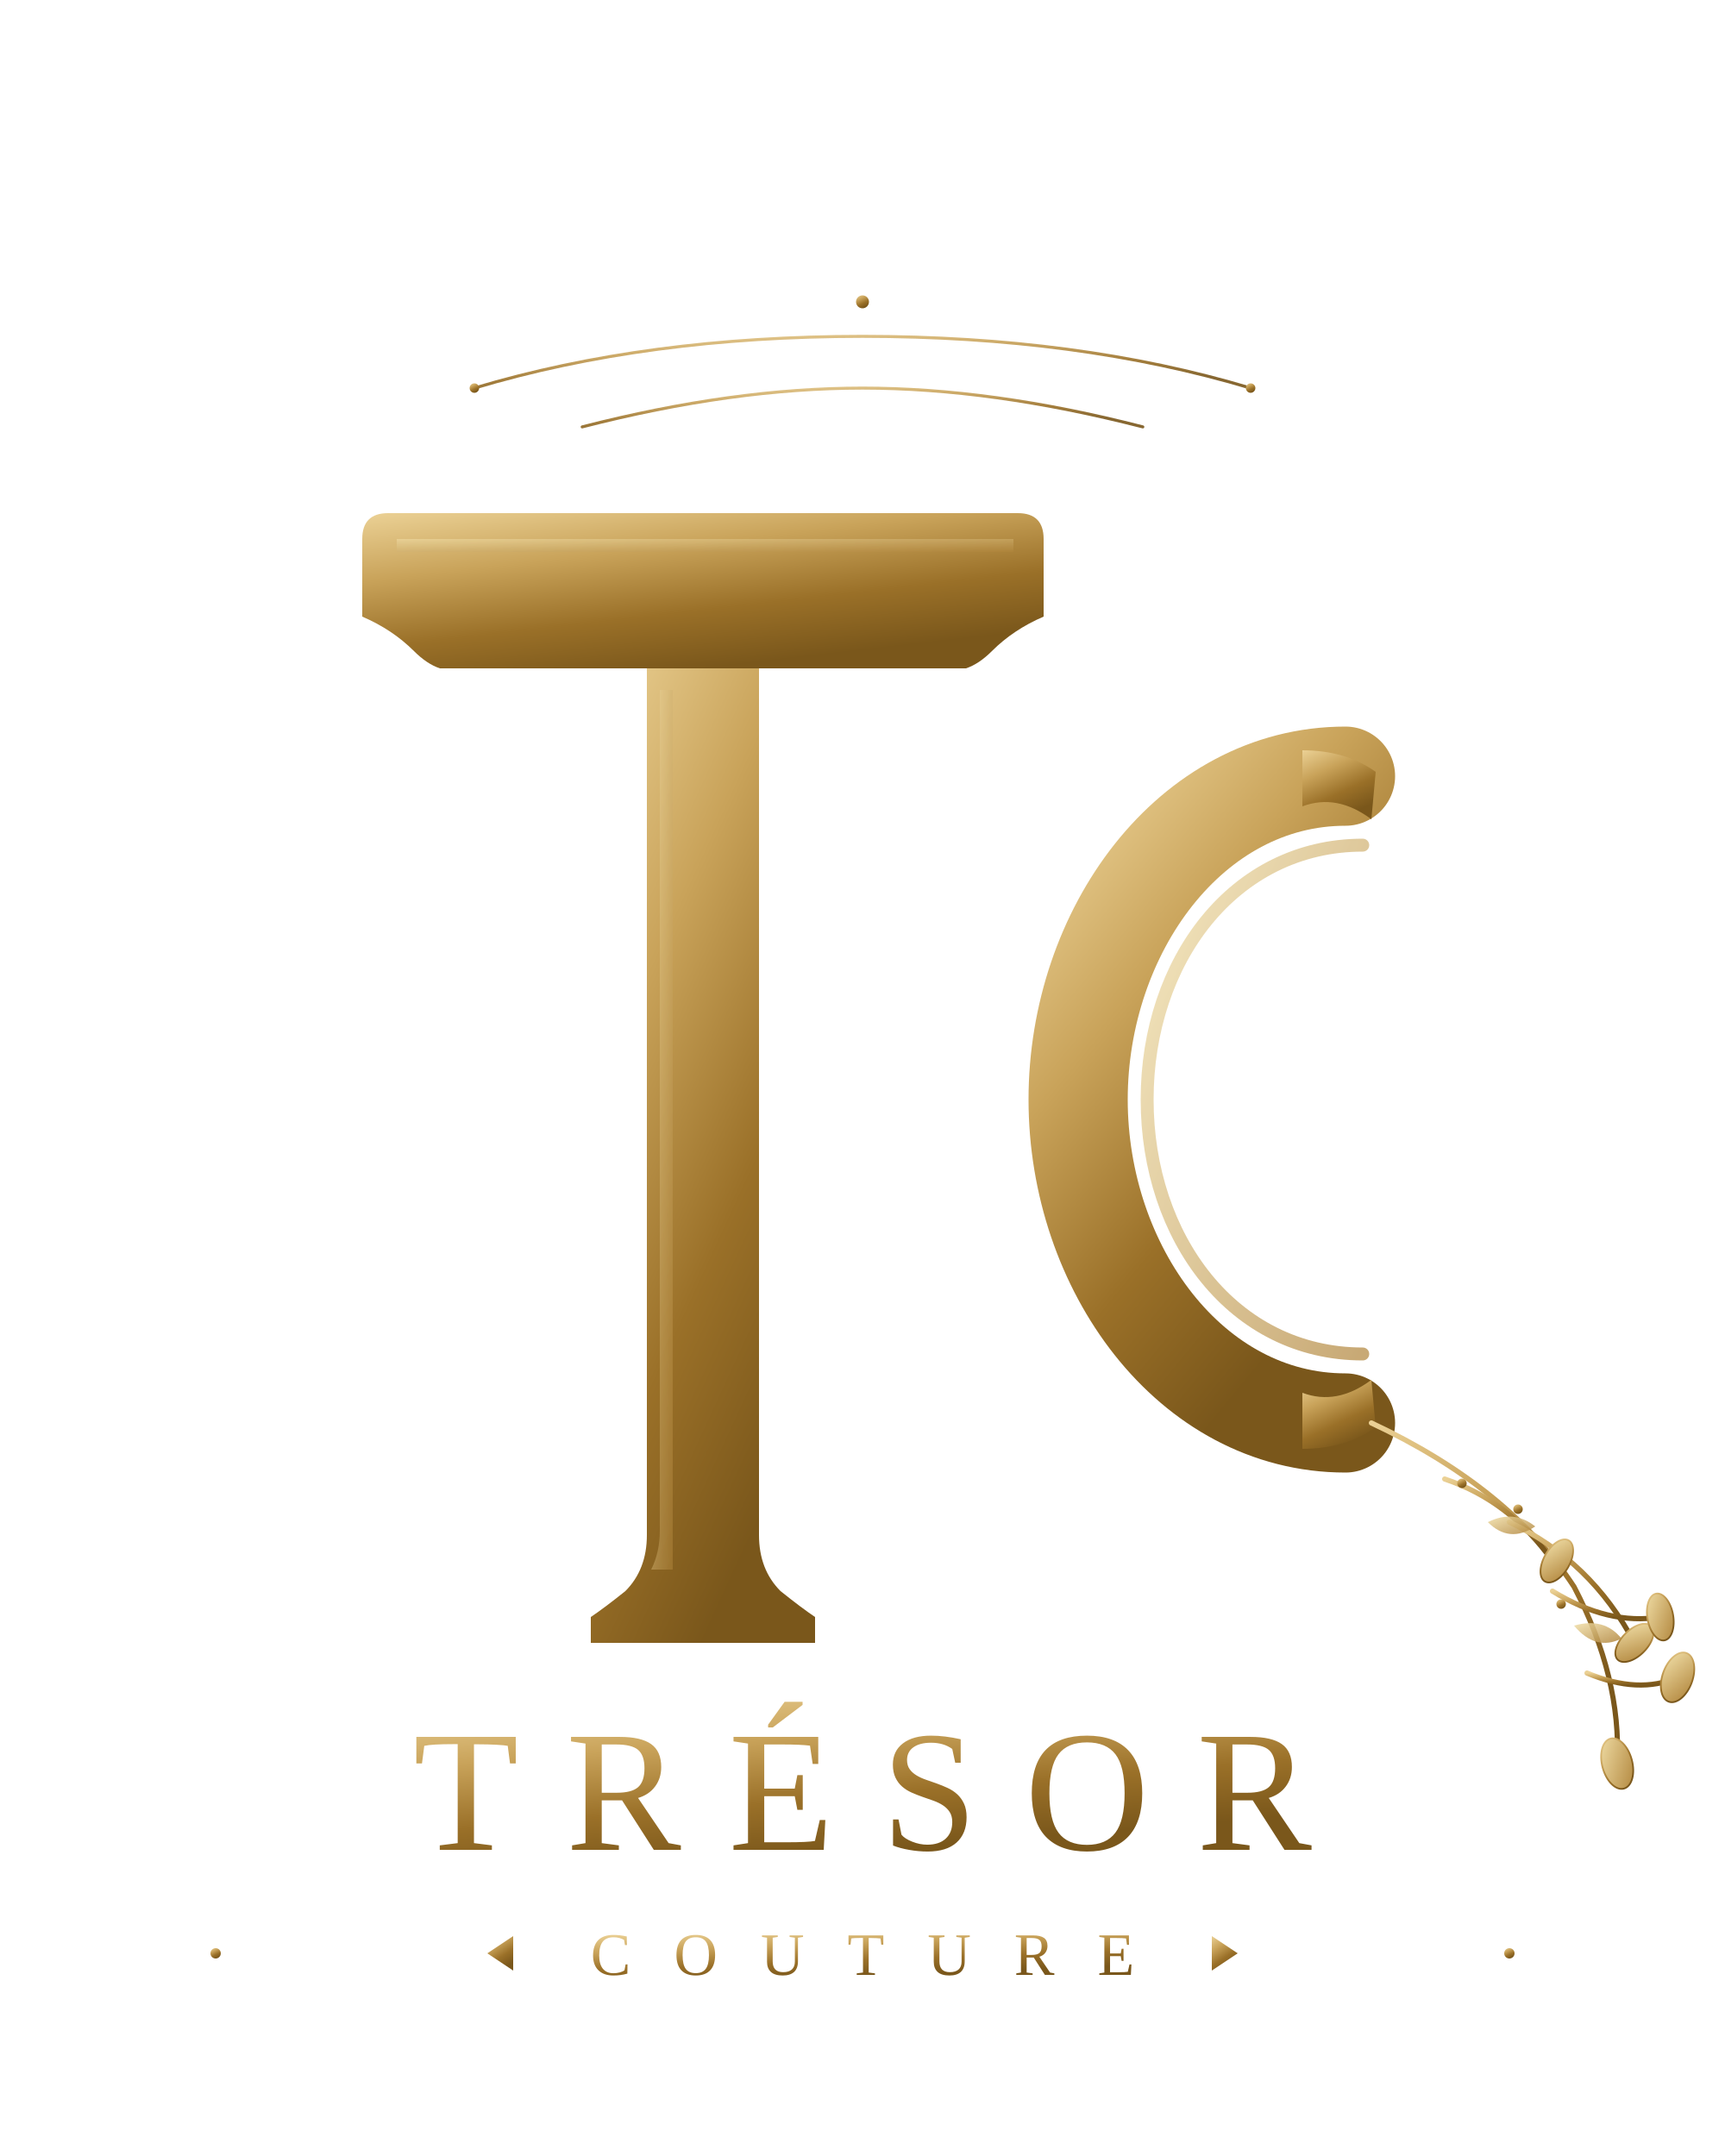
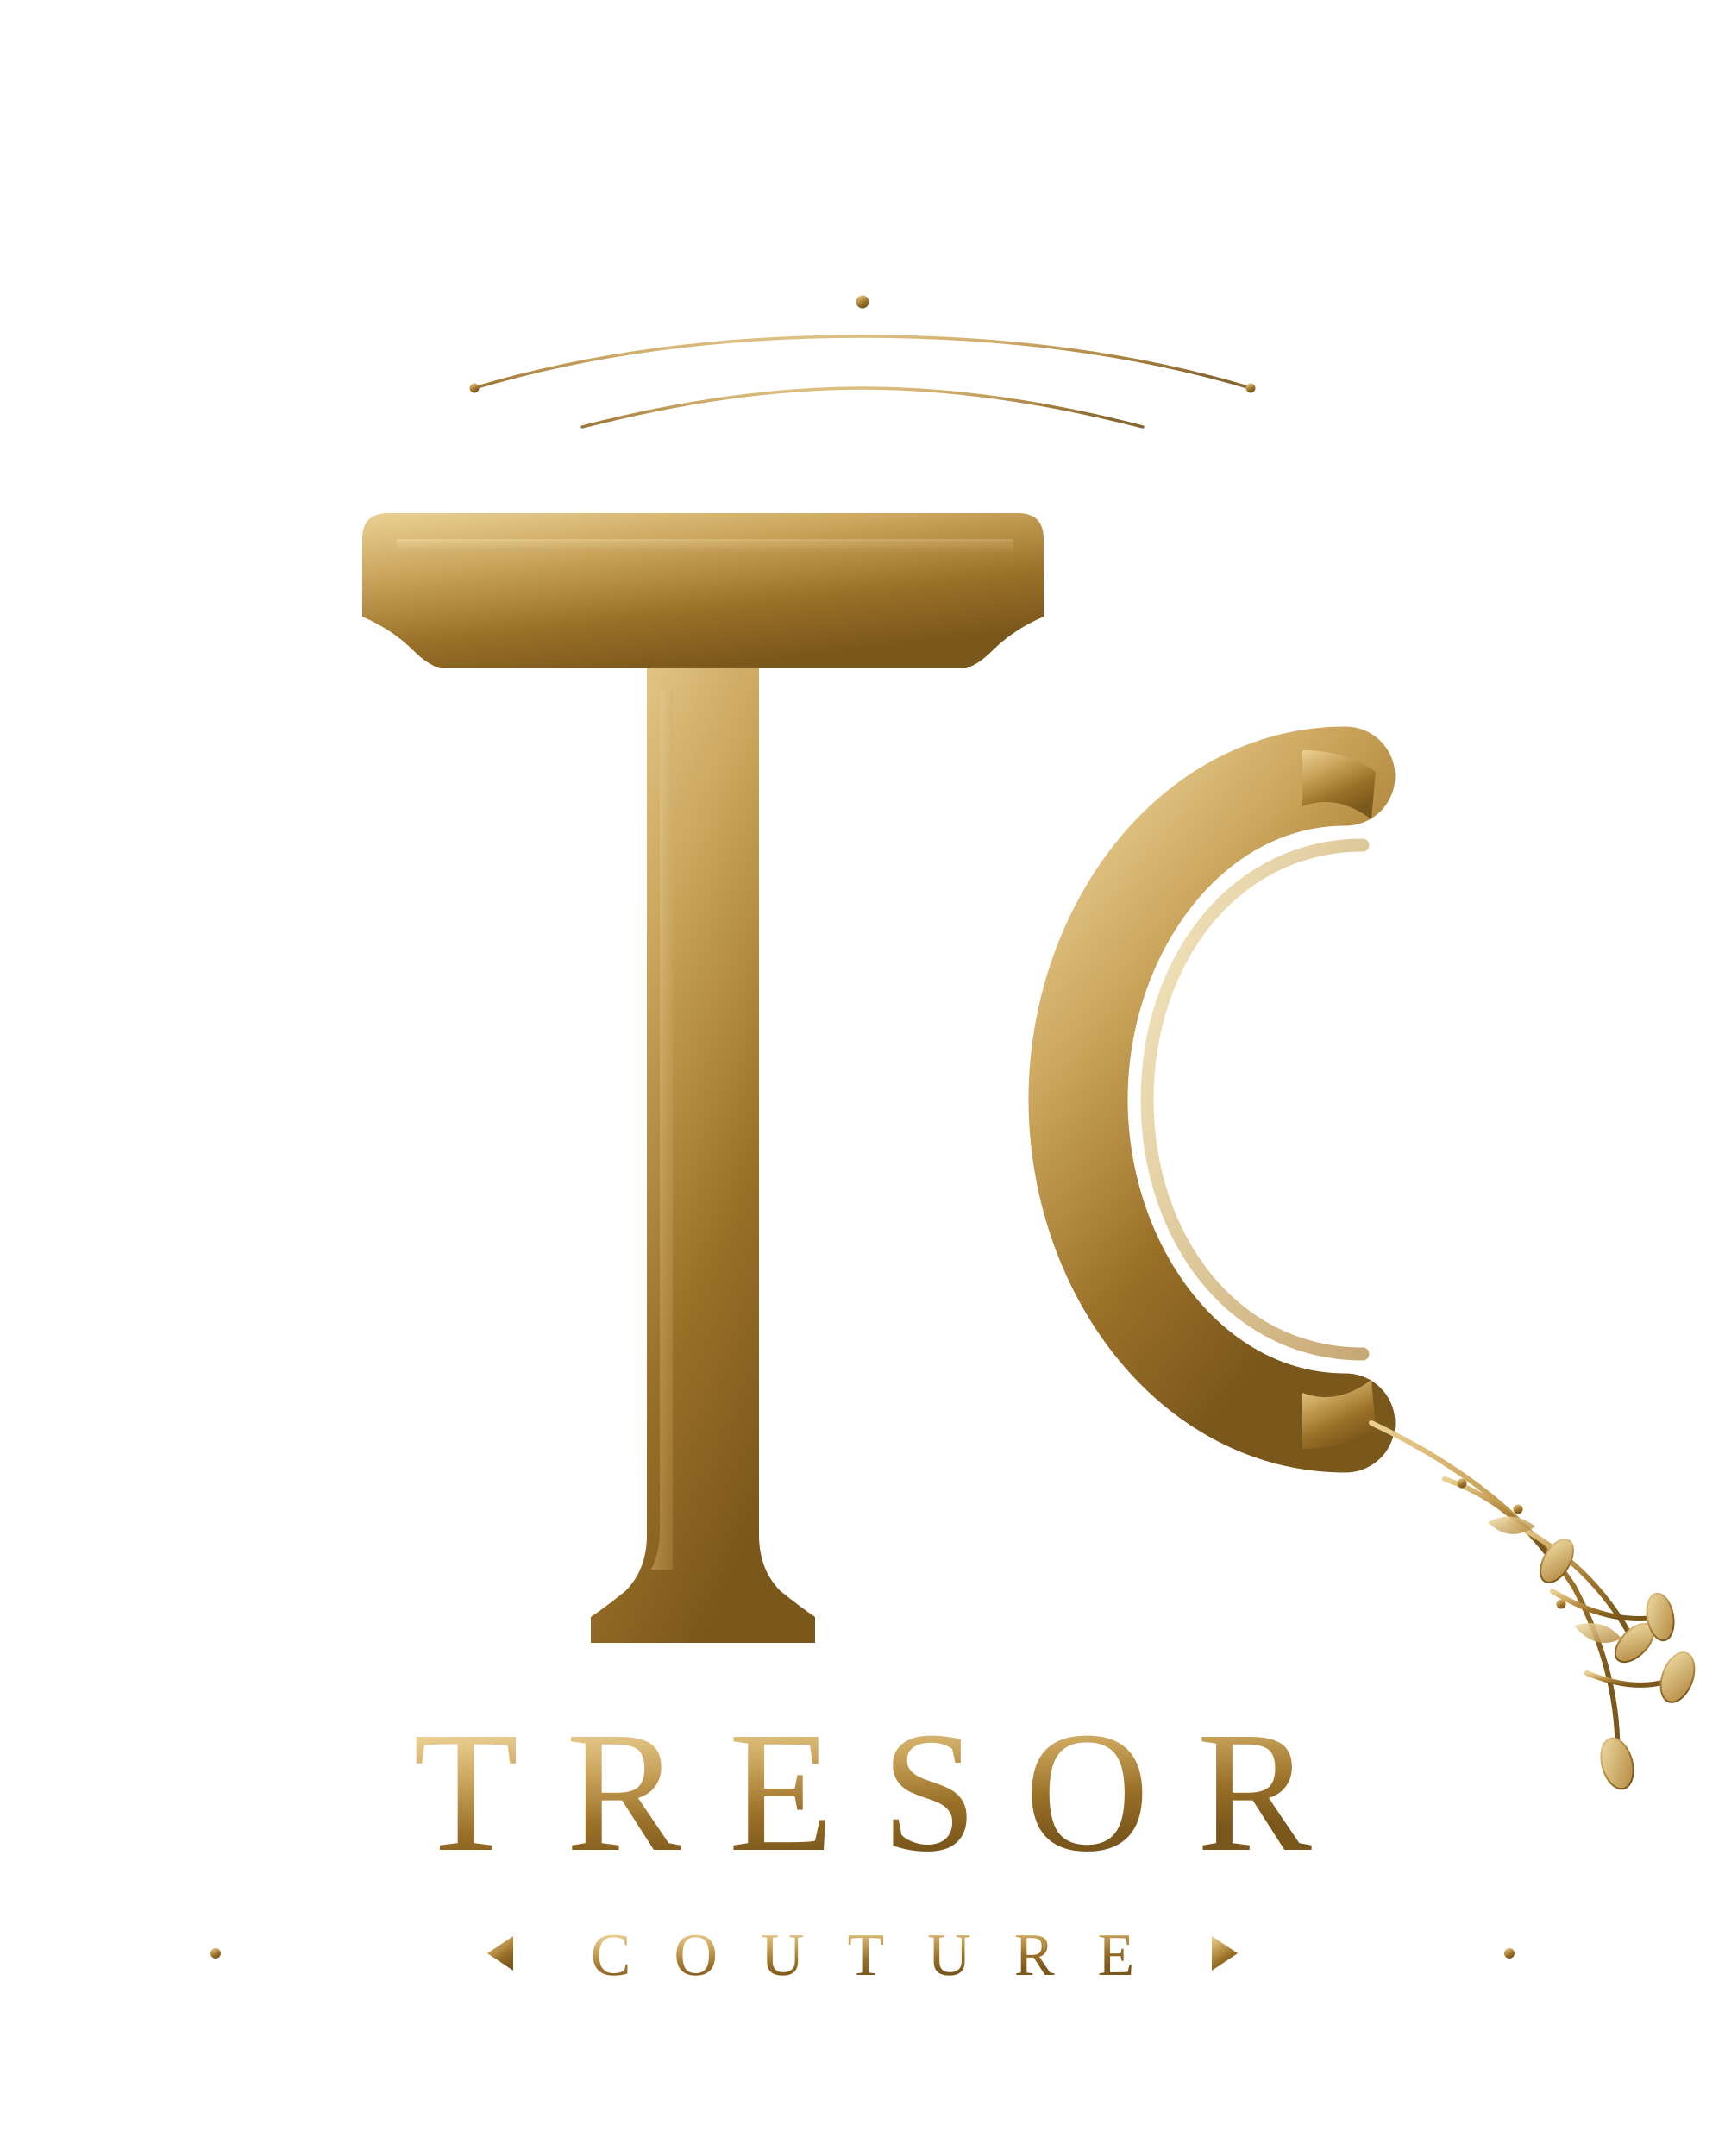
- <svg xmlns="http://www.w3.org/2000/svg" viewBox="0 0 800 1000" role="img" aria-label="Trésor Couture monogram">
+ <svg xmlns="http://www.w3.org/2000/svg" viewBox="0 0 800 1000" role="img" aria-label="Tresor Couture monogram">
  <defs>
    <linearGradient id="m-gold" x1="0" y1="0" x2="0.5" y2="1">
      <stop offset="0%" stop-color="#EBD195" />
      <stop offset="35%" stop-color="#C9A35A" />
      <stop offset="70%" stop-color="#9A7028" />
      <stop offset="100%" stop-color="#7A571B" />
    </linearGradient>
    <linearGradient id="m-gold-light" x1="0" y1="0" x2="1" y2="1">
      <stop offset="0%" stop-color="#F1DFA8" />
      <stop offset="100%" stop-color="#B0843A" />
    </linearGradient>
  </defs>
  <g stroke="url(#m-gold)" stroke-width="1.4" fill="none" stroke-linecap="round" opacity="0.9">
    <path d="M 220 180 Q 300 156 400 156 Q 500 156 580 180" />
    <path d="M 270 198 Q 340 180 400 180 Q 460 180 530 198" />
  </g>
  <g fill="url(#m-gold)">
    <circle cx="400" cy="140" r="3" />
    <circle cx="220" cy="180" r="2.2" />
    <circle cx="580" cy="180" r="2.2" />
  </g>
  <g fill="url(#m-gold)">
    <path d="M 168 250              Q 168 238 180 238              L 472 238              Q 484 238 484 250              L 484 286              Q 470 292 460 302              Q 454 308 448 310              L 204 310              Q 198 308 192 302              Q 182 292 168 286 Z" />
    <path d="M 184 250 L 470 250 L 470 256 L 184 256 Z" fill="url(#m-gold-light)" opacity="0.55" />
    <path d="M 300 310              L 300 712              Q 300 728 290 738              Q 280 746 274 750              L 274 762              L 378 762              L 378 750              Q 372 746 362 738              Q 352 728 352 712              L 352 310 Z" />
    <path d="M 306 320 L 306 710 Q 306 720 302 728 L 312 728 L 312 320 Z" fill="url(#m-gold-light)" opacity="0.5" />
  </g>
  <g fill="none" stroke="url(#m-gold)" stroke-width="46" stroke-linecap="round">
    <path d="M 624 360              C 552 360 500 432 500 510              C 500 588 552 660 624 660" />
  </g>
  <g fill="none" stroke="url(#m-gold-light)" stroke-width="6" stroke-linecap="round" opacity="0.7">
    <path d="M 632 392              C 572 392 532 446 532 510              C 532 574 572 628 632 628" />
  </g>
  <g fill="url(#m-gold)">
    <path d="M 604 348 Q 624 348 638 358 L 636 380 Q 620 368 604 374 Z" />
    <path d="M 604 672 Q 624 672 638 662 L 636 640 Q 620 652 604 646 Z" />
  </g>
  <g stroke="url(#m-gold)" stroke-width="2.4" fill="none" stroke-linecap="round">
    <path d="M 636 660 Q 700 690 730 736 Q 752 778 750 818" />
    <path d="M 670 686 Q 700 696 720 724" />
    <path d="M 700 706 Q 738 724 758 762" />
    <path d="M 720 738 Q 746 754 770 750" />
    <path d="M 736 776 Q 760 786 778 778" />
  </g>
  <g fill="url(#m-gold-light)" stroke="url(#m-gold)" stroke-width="0.8">
    <ellipse cx="722" cy="724" rx="6" ry="11" transform="rotate(30 722 724)" />
    <ellipse cx="758" cy="762" rx="6" ry="11" transform="rotate(45 758 762)" />
    <ellipse cx="770" cy="750" rx="6" ry="11" transform="rotate(-10 770 750)" />
    <ellipse cx="778" cy="778" rx="7" ry="12" transform="rotate(20 778 778)" />
    <ellipse cx="750" cy="818" rx="7" ry="12" transform="rotate(-15 750 818)" />
  </g>
  <g fill="url(#m-gold-light)" opacity="0.85">
    <path d="M 690 706 Q 702 700 712 708 Q 700 716 690 706 Z" />
    <path d="M 730 754 Q 744 750 752 760 Q 740 766 730 754 Z" />
  </g>
  <g fill="url(#m-gold)">
    <circle cx="678" cy="688" r="2.2" />
    <circle cx="704" cy="700" r="2.2" />
    <circle cx="724" cy="744" r="2.2" />
  </g>
  <g fill="url(#m-gold)" font-family="'Cormorant Garamond', 'Times New Roman', serif" text-anchor="middle">
-     <text x="400" y="858" font-size="80" letter-spacing="22" font-weight="500">TRÉSOR</text>
+     <text x="400" y="858" font-size="80" letter-spacing="22" font-weight="500">TRESOR</text>
    <text x="400" y="916" font-size="28" letter-spacing="20" font-weight="400">COUTURE</text>
  </g>
  <g stroke="url(#m-gold)" stroke-width="1.4" stroke-linecap="round">
    <line x1="100" y1="906" x2="226" y2="906" />
    <line x1="574" y1="906" x2="700" y2="906" />
  </g>
  <g fill="url(#m-gold)">
    <polygon points="226,906 238,898 238,914" />
    <polygon points="574,906 562,898 562,914" />
    <circle cx="100" cy="906" r="2.4" />
    <circle cx="700" cy="906" r="2.4" />
  </g>
</svg>
